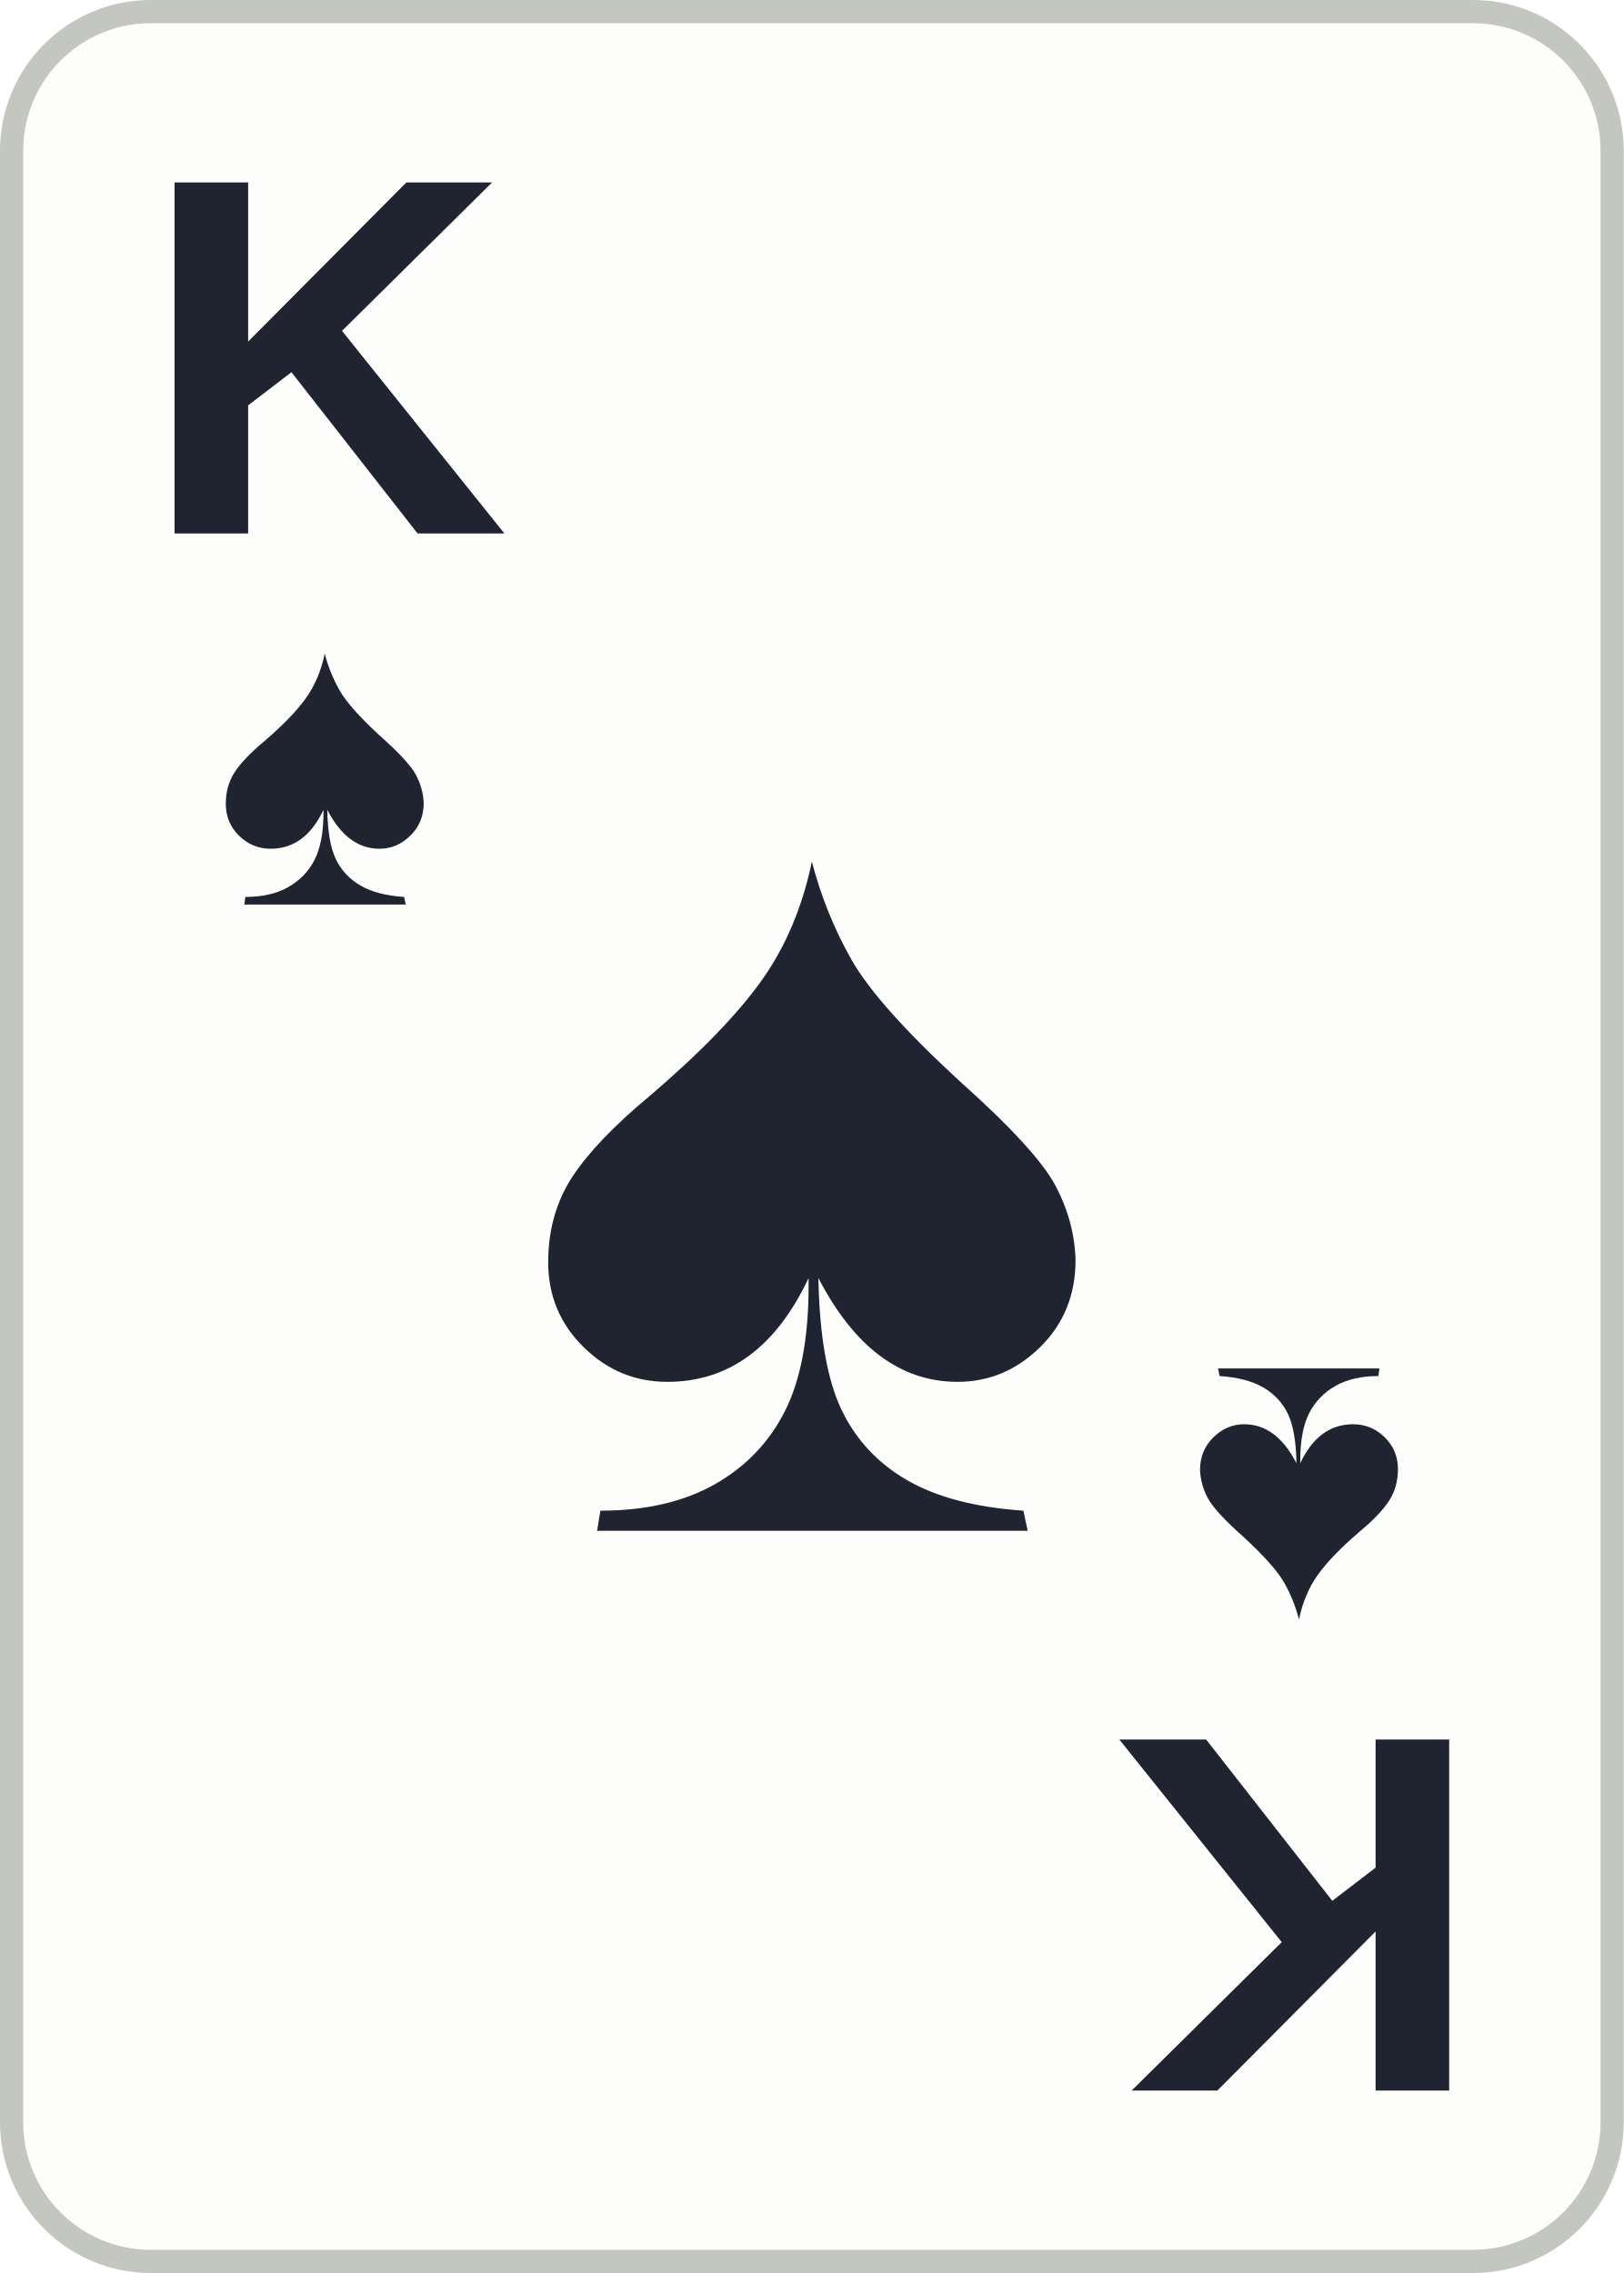
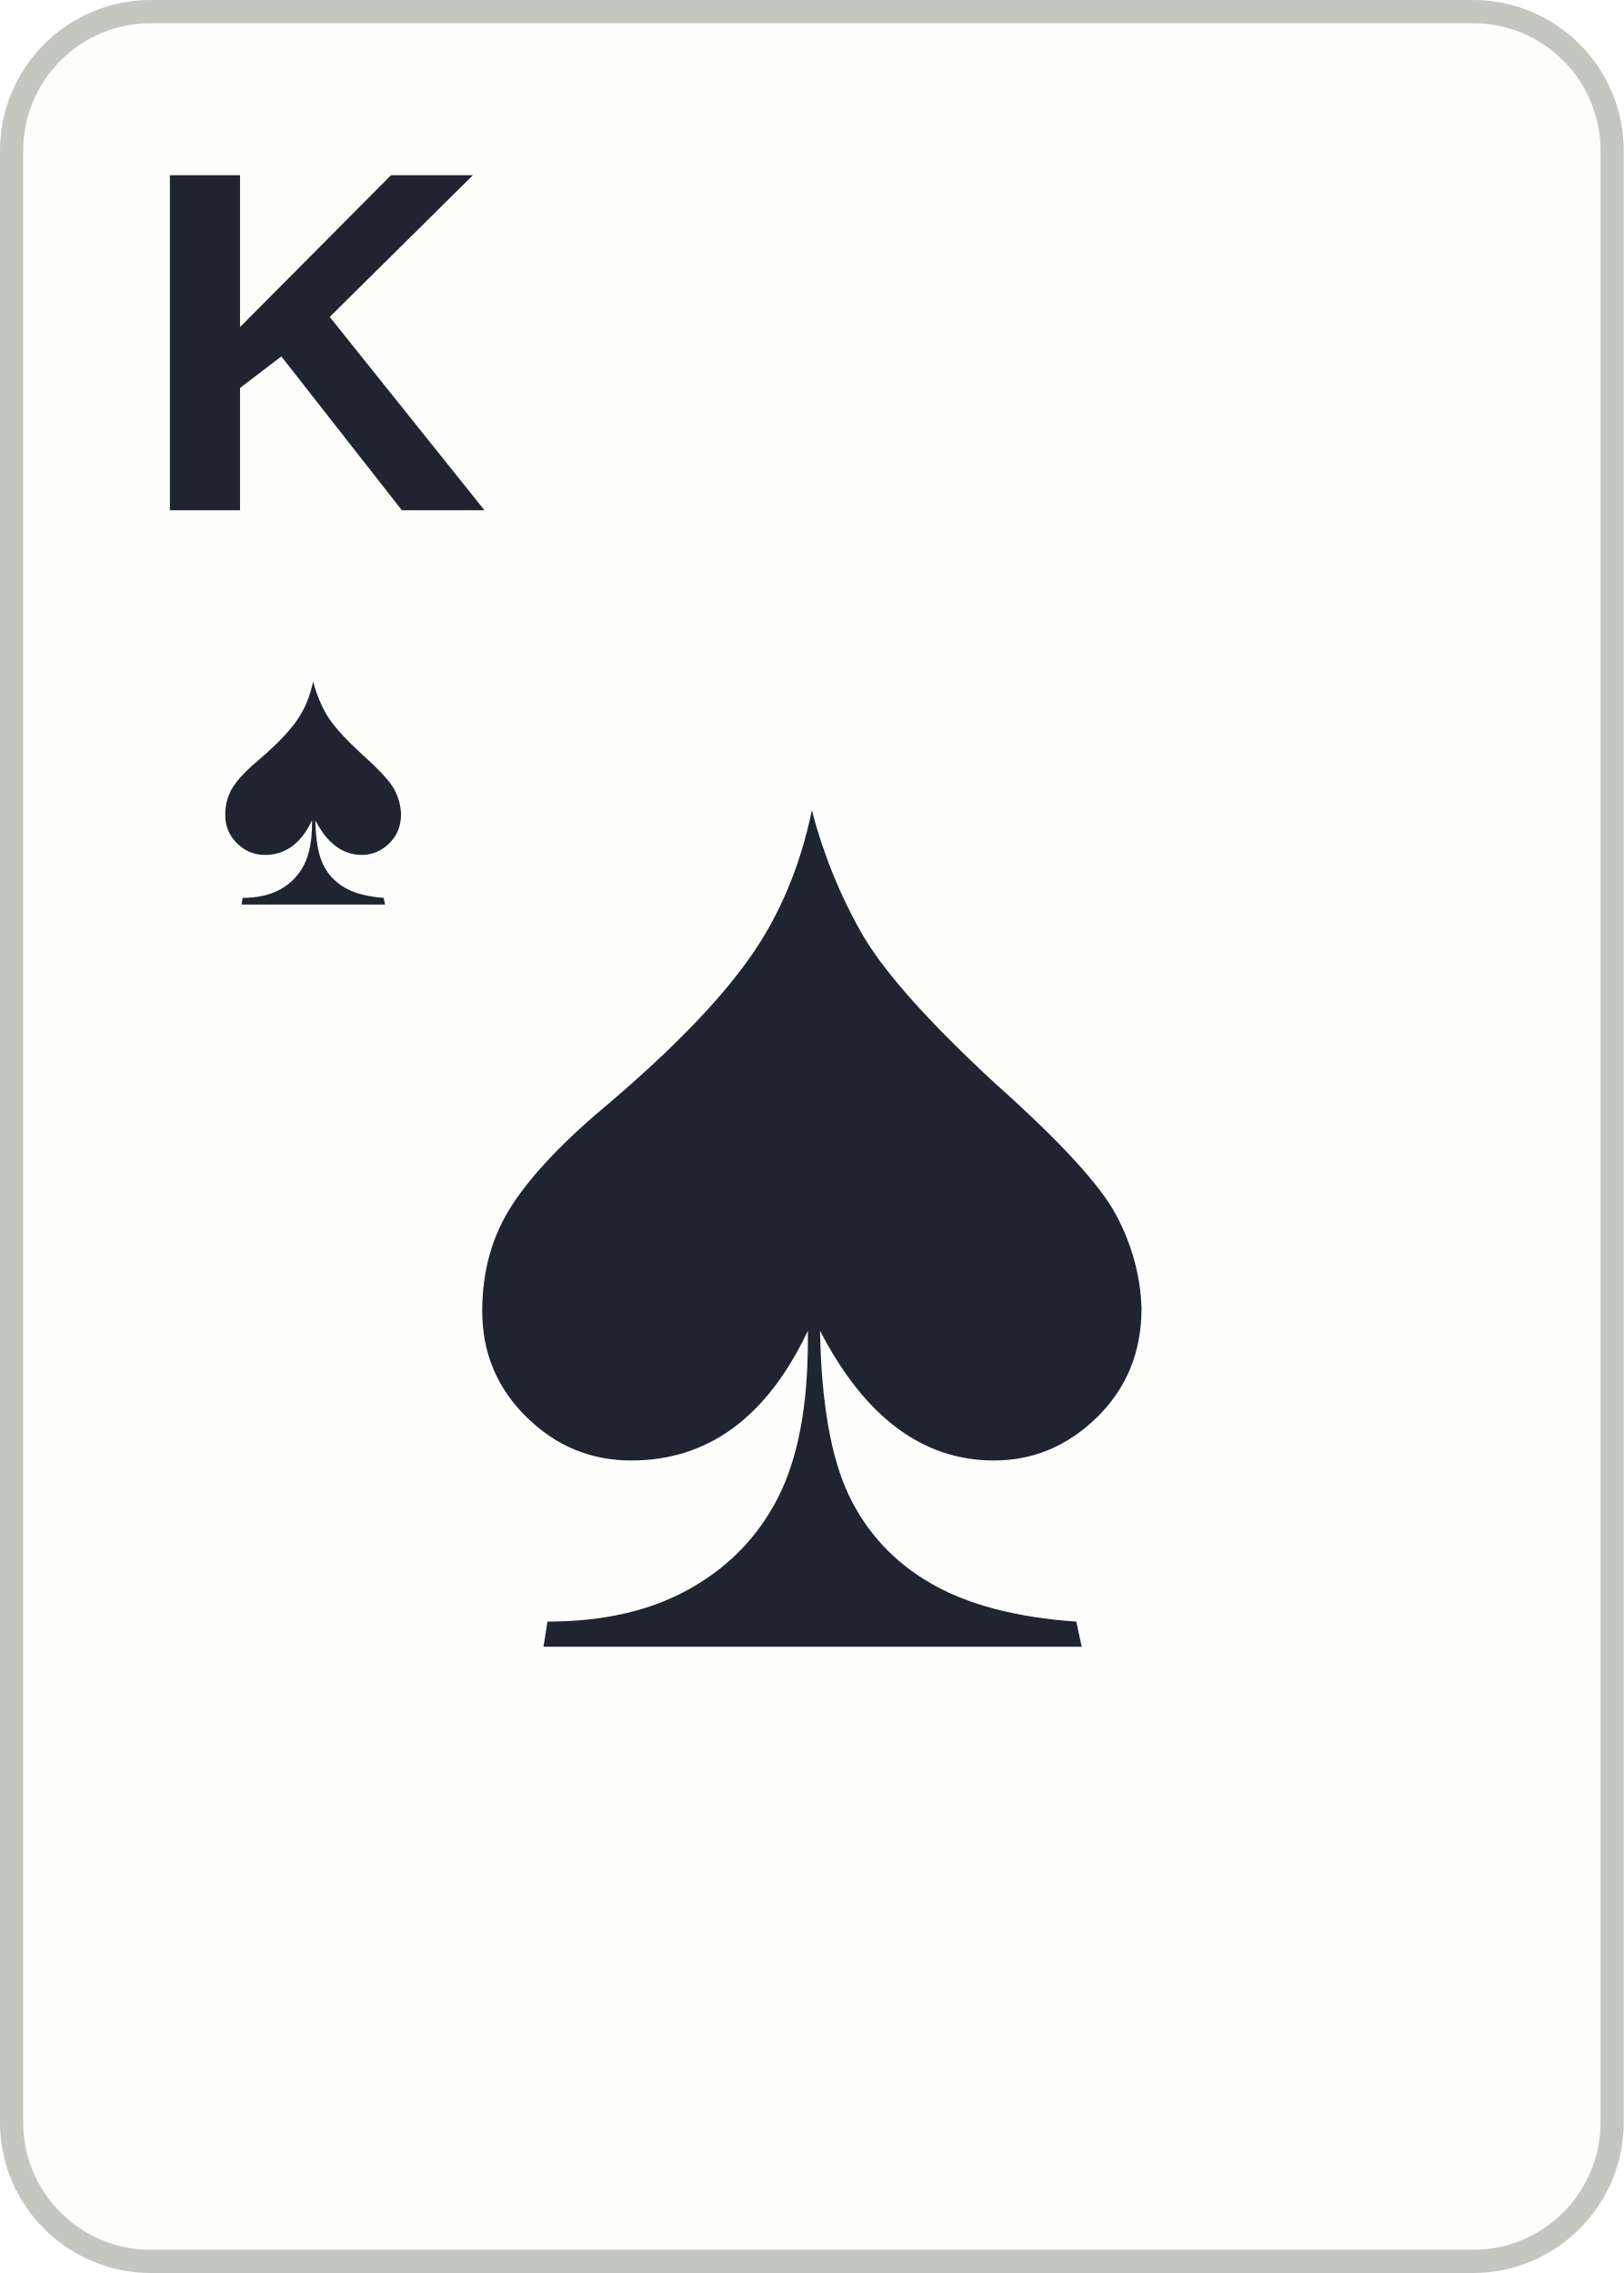
<svg xmlns="http://www.w3.org/2000/svg" viewBox="0 0 140 196">
  <rect x="1" y="1" width="138" height="194" rx="12" fill="#fdfdfb" stroke="#c4c7c0" stroke-width="2" />
  <g font-family="Arial,Helvetica,sans-serif" font-weight="700">
-     <text x="28" y="46" font-size="44" text-anchor="middle" fill="#1f2430">K</text>
-     <text x="28" y="78" font-size="36" text-anchor="middle" fill="#1f2430">♠</text>
-     <g transform="rotate(180 70 98)">
-       <text x="28" y="46" font-size="44" text-anchor="middle" fill="#1f2430">K</text>
-       <text x="28" y="78" font-size="36" text-anchor="middle" fill="#1f2430">♠</text>
-     </g>
-     <text x="70" y="132" font-size="96" text-anchor="middle" fill="#1f2430">♠</text>
+     <text x="27" y="44" font-size="42" text-anchor="middle" fill="#1f2430">K</text>
+     <text x="27" y="78" font-size="32" text-anchor="middle" fill="#1f2430">♠</text>
+     <text x="70" y="142" font-size="120" text-anchor="middle" fill="#1f2430">♠</text>
  </g>
</svg>
